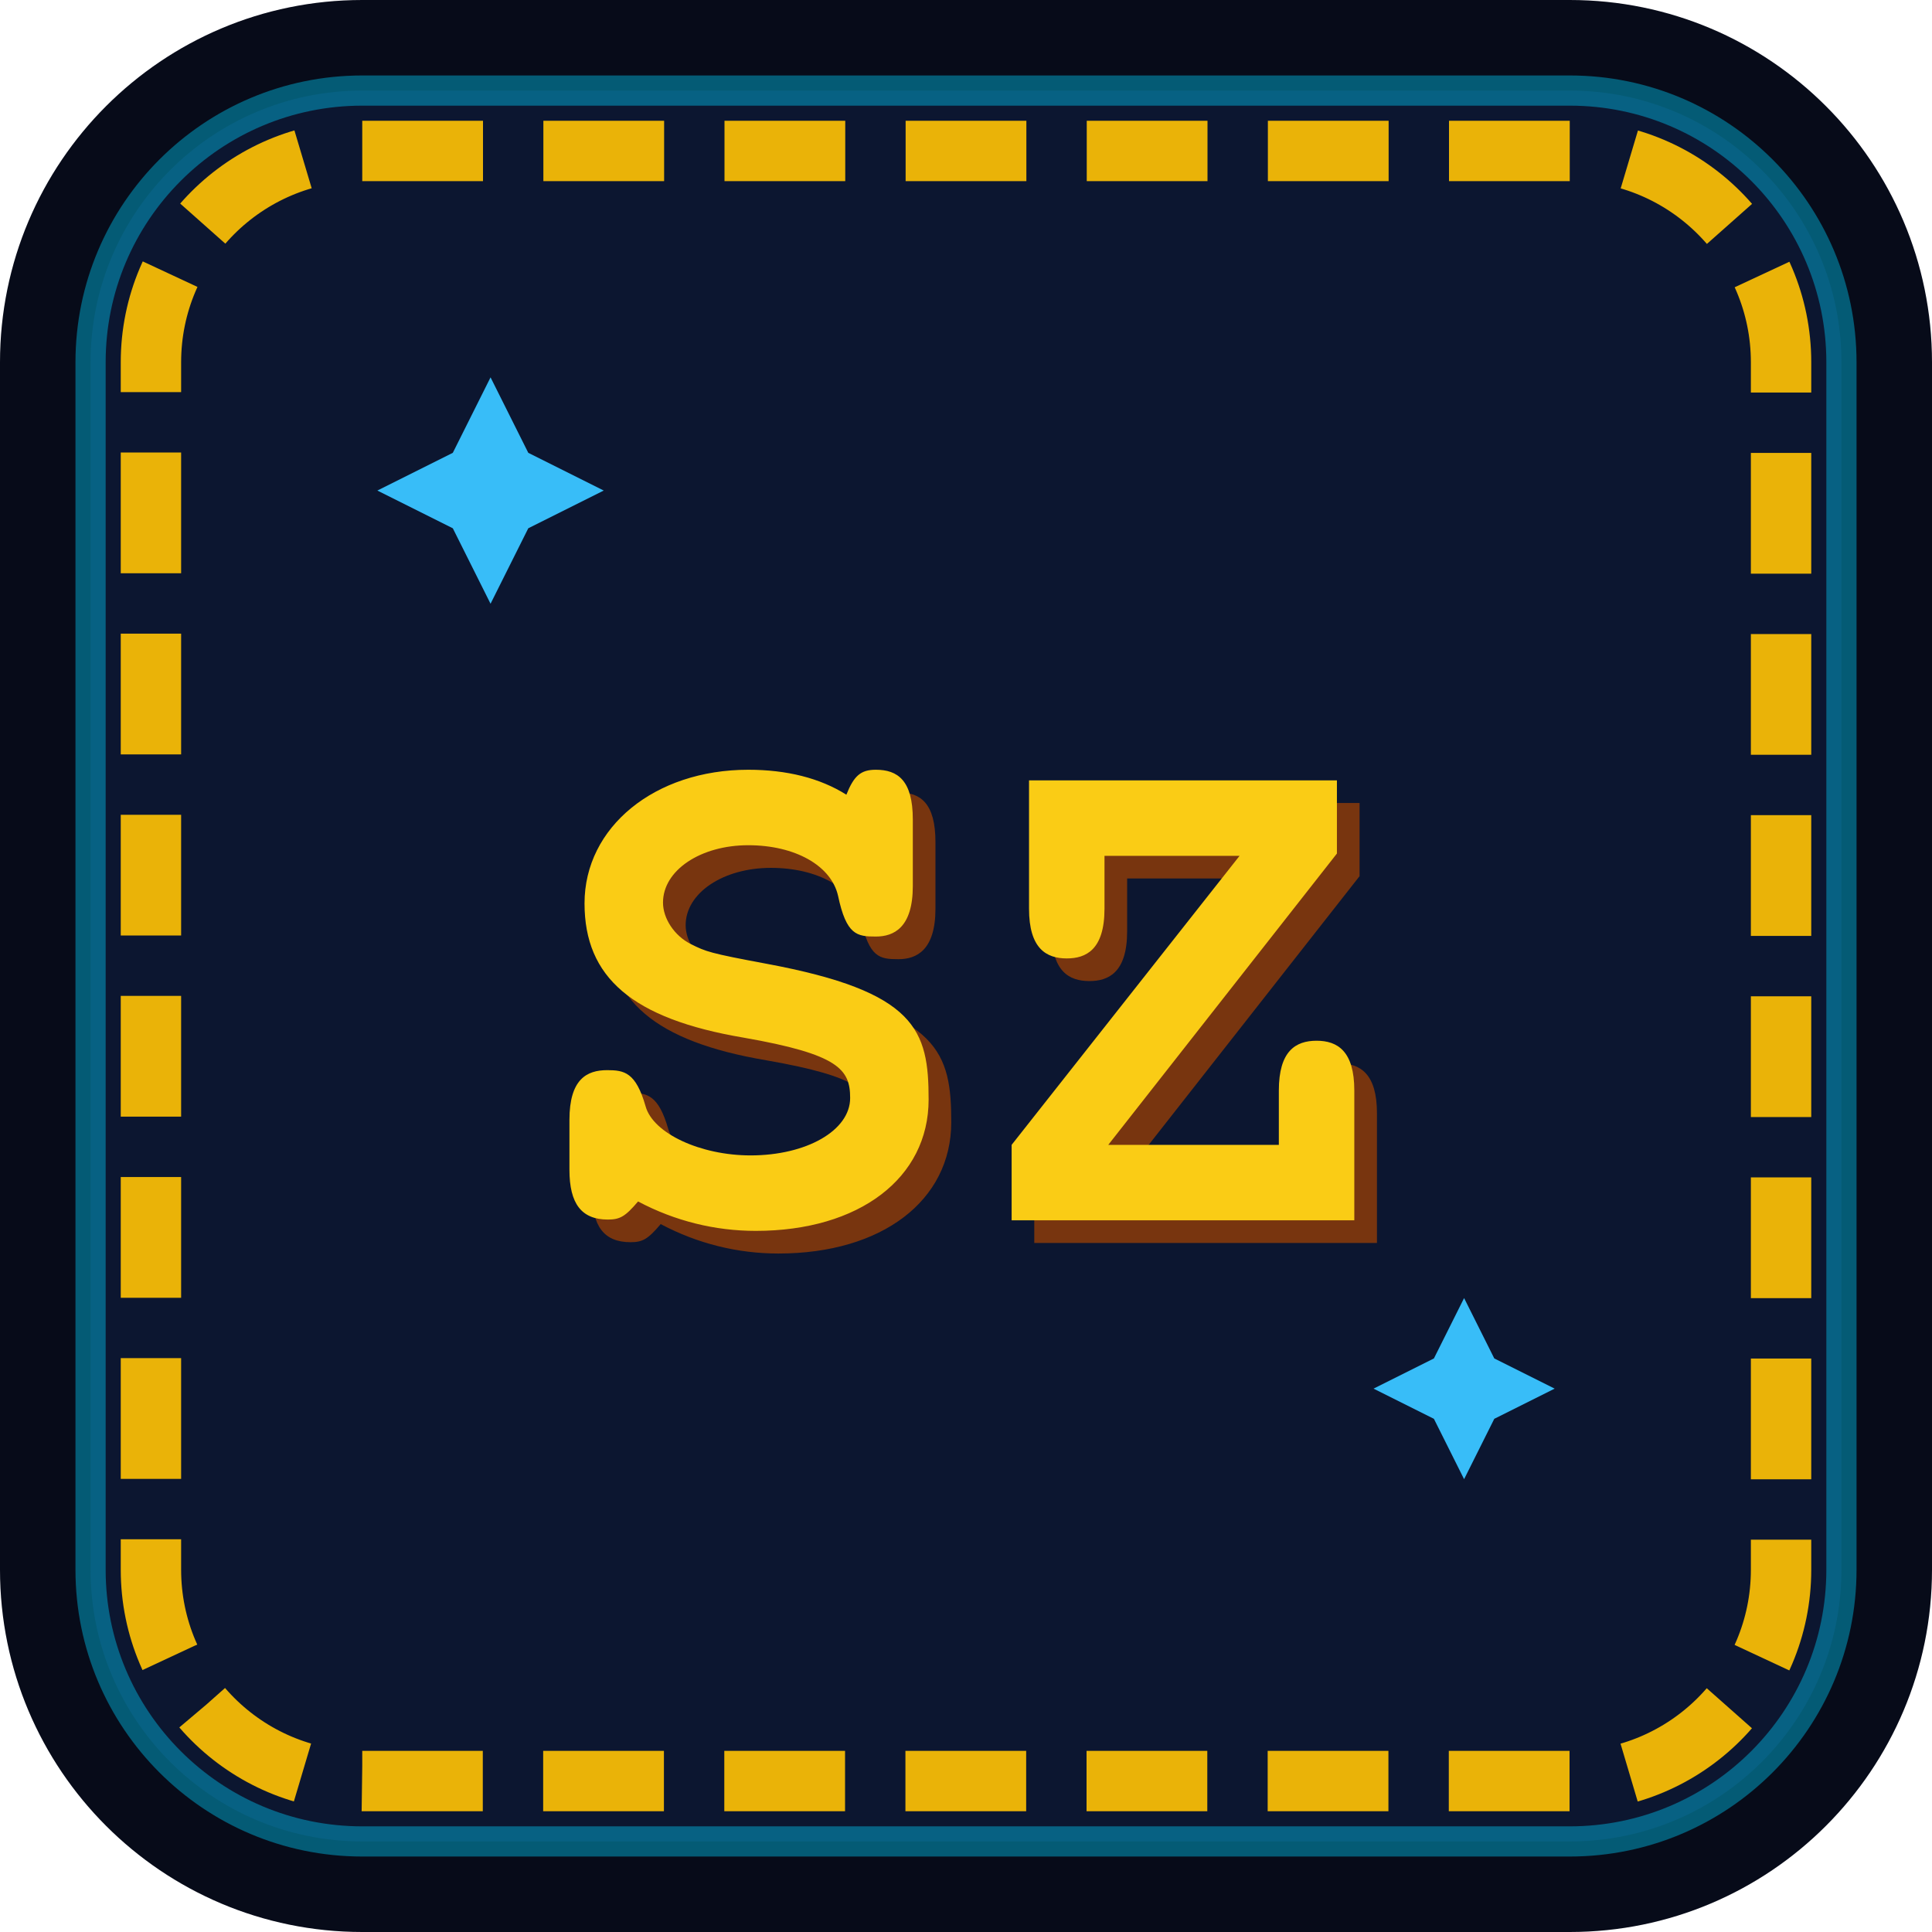
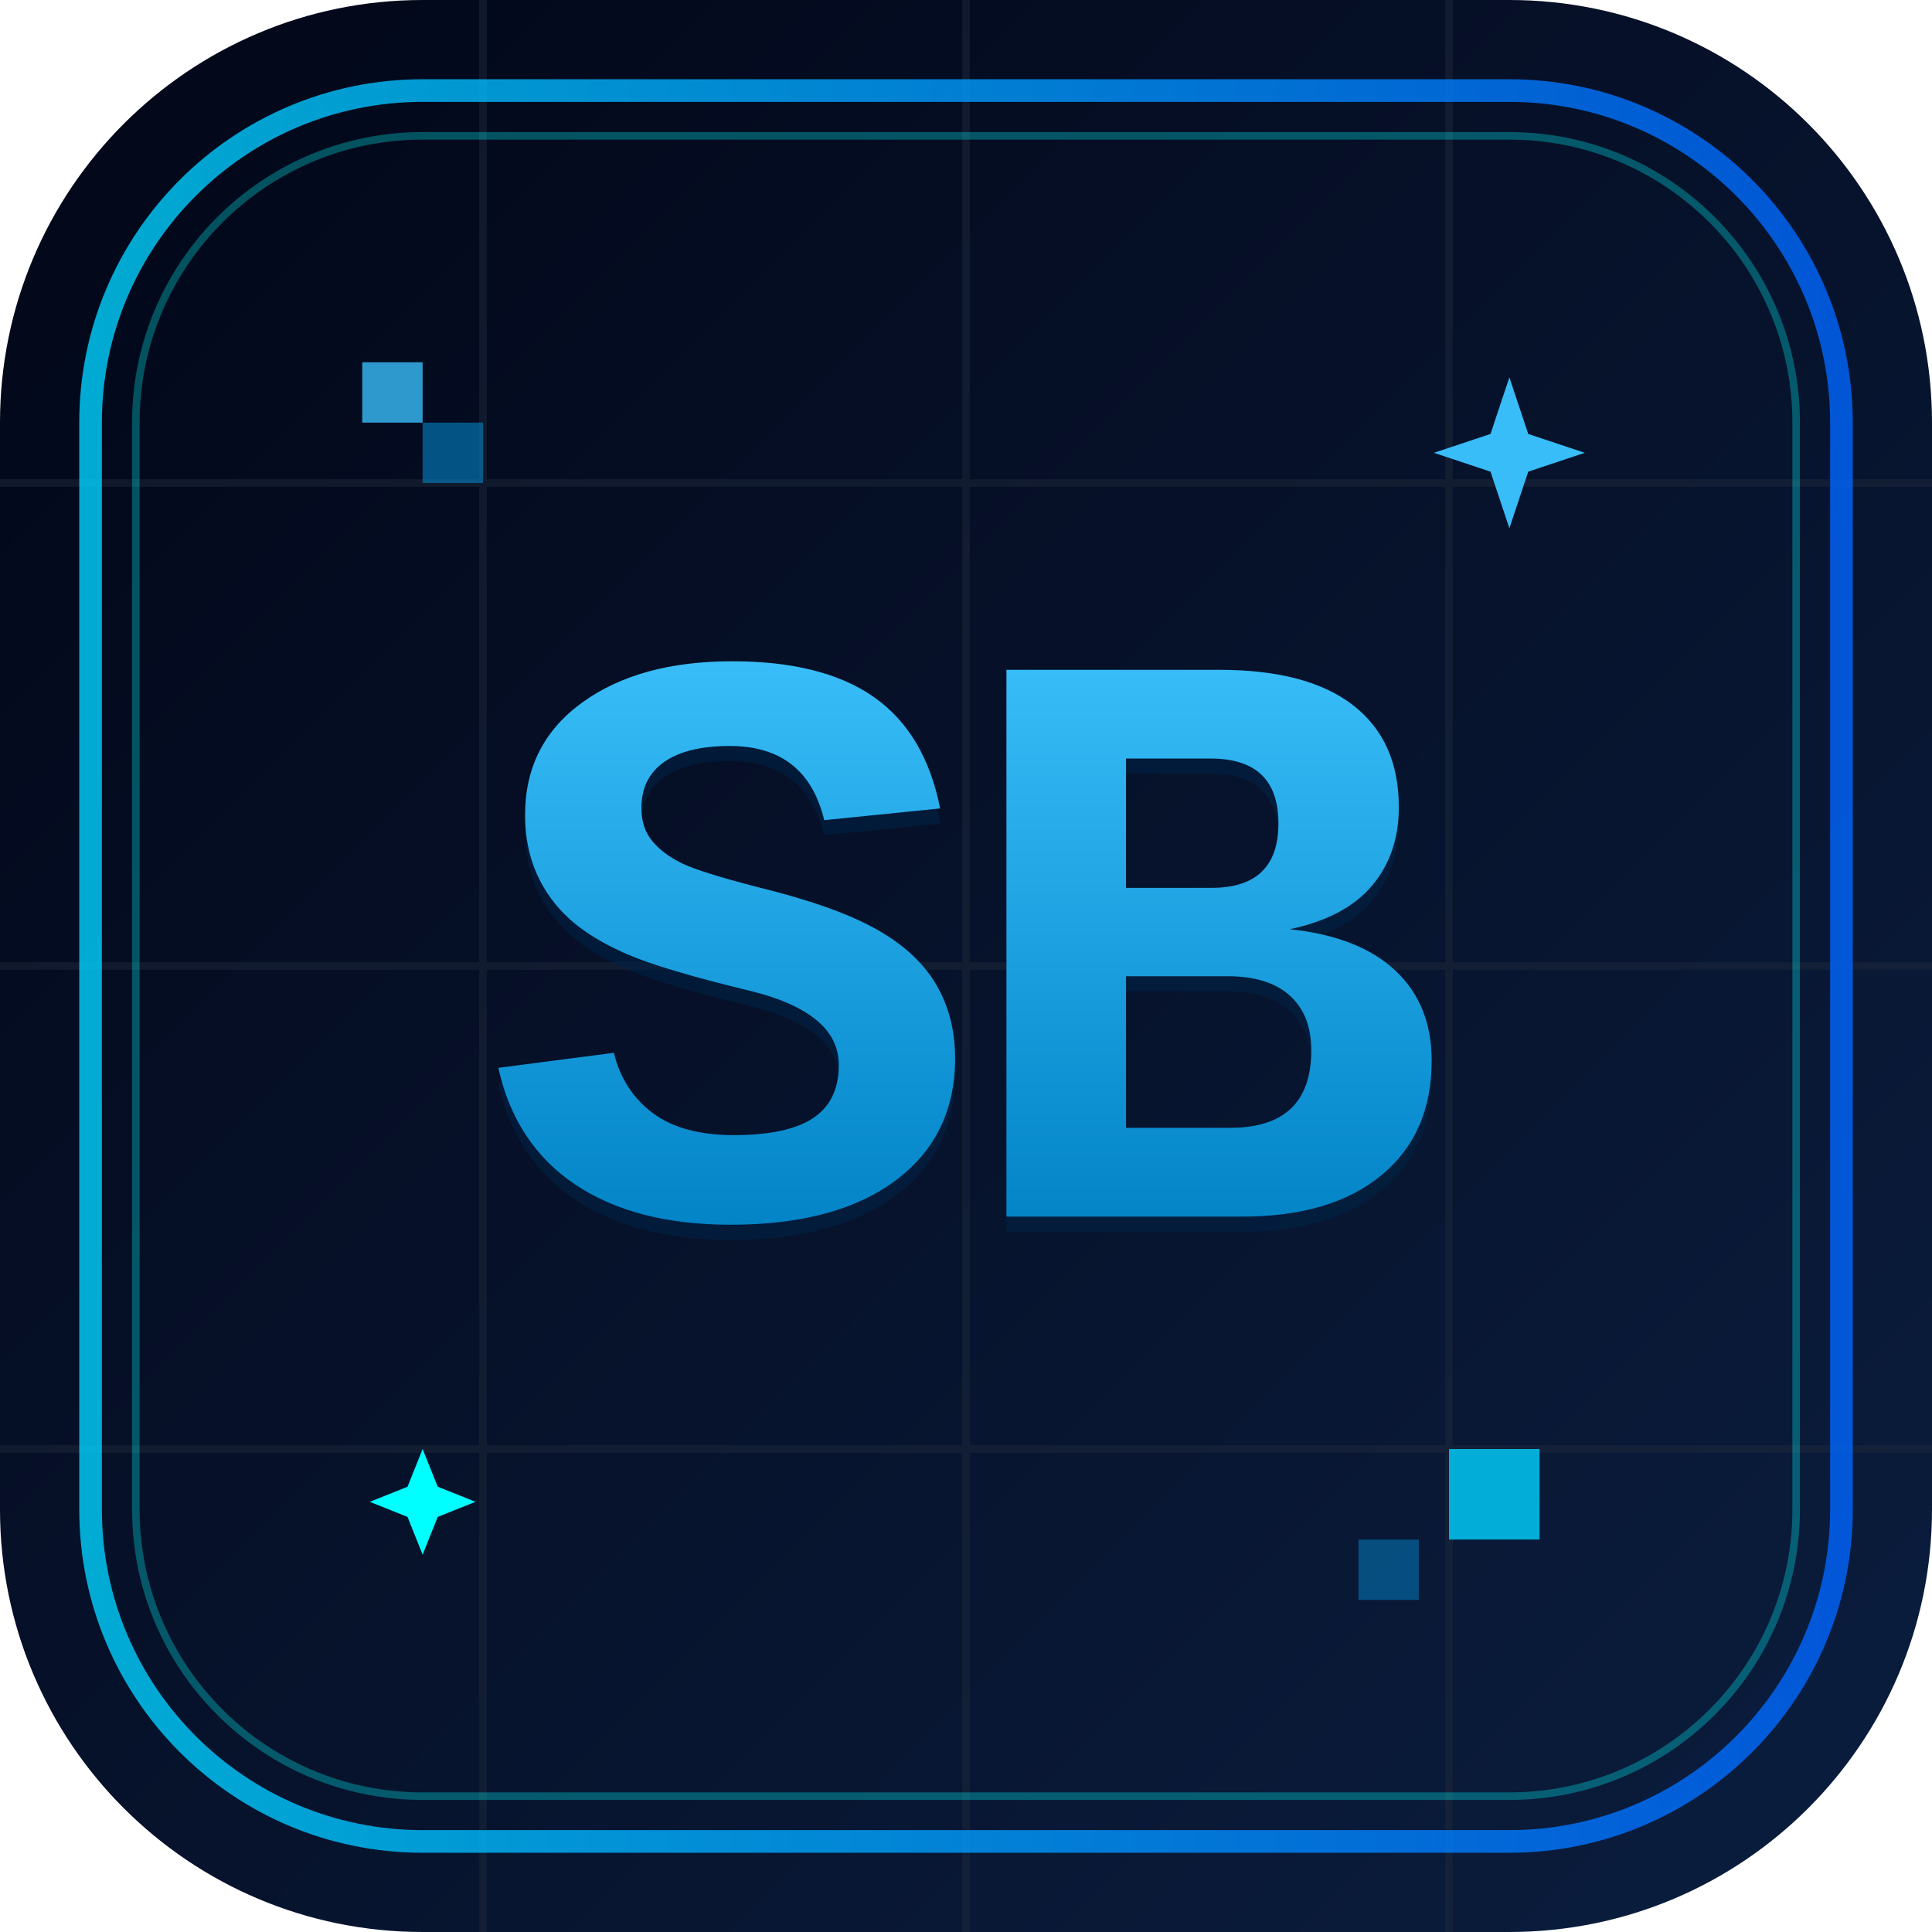
<svg xmlns="http://www.w3.org/2000/svg" viewBox="0 0 512 512" width="512" height="512">
-   <rect width="512" height="512" rx="96" fill="#070B19" />
-   <rect x="24" y="24" width="464" height="464" rx="72" fill="#0C1630" stroke="#00d2ff" stroke-width="8" stroke-opacity="0.4" />
-   <rect x="40" y="40" width="432" height="432" rx="56" fill="none" stroke="#eab308" stroke-width="16" stroke-dasharray="32 16" />
-   <g transform="translate(256, 266)">
-     <text x="6" y="6" font-family="monospace, Courier, sans-serif" font-size="200" font-weight="900" text-anchor="middle" dominant-baseline="middle" fill="#78350f" letter-spacing="-5">SZ</text>
-     <text x="0" y="0" font-family="monospace, Courier, sans-serif" font-size="200" font-weight="900" text-anchor="middle" dominant-baseline="middle" fill="#facc15" letter-spacing="-5">SZ</text>
+   <defs>
+     <linearGradient id="bgGrad" x1="0%" y1="0%" x2="100%" y2="100%">
+       <stop offset="0%" stop-color="#020617" />
+       <stop offset="100%" stop-color="#0b1e3f" />
+     </linearGradient>
+     <linearGradient id="textGrad" x1="0%" y1="0%" x2="0%" y2="100%">
+       <stop offset="0%" stop-color="#38bdf8" />
+       <stop offset="100%" stop-color="#0284c7" />
+     </linearGradient>
+     <linearGradient id="glowGrad" x1="0%" y1="0%" x2="100%" y2="0%">
+       <stop offset="0%" stop-color="#00d2ff" stop-opacity="0.8" />
+       <stop offset="100%" stop-color="#0066ff" stop-opacity="0.8" />
+     </linearGradient>
+   </defs>
+   <rect width="512" height="512" rx="112" fill="url(#bgGrad)" />
+   <path d="M 0,128 L 512,128 M 0,256 L 512,256 M 0,384 L 512,384 M 128,0 L 128,512 M 256,0 L 256,512 M 384,0 L 384,512" stroke="#1e293b" stroke-width="2" stroke-opacity="0.5" />
+   <rect x="24" y="24" width="464" height="464" rx="88" fill="none" stroke="url(#glowGrad)" stroke-width="6" />
+   <rect x="36" y="36" width="440" height="440" rx="76" fill="none" stroke="#00ffff" stroke-width="2" stroke-opacity="0.3" />
+   <g transform="translate(256, 260)">
+     <text x="0" y="4" font-family="'Courier New', Courier, monospace" font-size="220" font-weight="900" text-anchor="middle" dominant-baseline="middle" fill="#002244" letter-spacing="-8" opacity="0.6">SB</text>
+     <text x="0" y="0" font-family="'Courier New', Courier, monospace" font-size="220" font-weight="900" text-anchor="middle" dominant-baseline="middle" fill="url(#textGrad)" letter-spacing="-8">SB</text>
  </g>
-   <polygon points="120,120 130,100 140,120 160,130 140,140 130,160 120,140 100,130" fill="#38bdf8" />
-   <polygon points="380,360 388,344 396,360 412,368 396,376 388,392 380,376 364,368" fill="#38bdf8" />
+   <rect x="96" y="96" width="16" height="16" fill="#38bdf8" opacity="0.8" />
+   <rect x="112" y="112" width="16" height="16" fill="#0284c7" opacity="0.6" />
+   <rect x="384" y="384" width="24" height="24" fill="#00d2ff" opacity="0.8" />
+   <rect x="360" y="408" width="16" height="16" fill="#0284c7" opacity="0.5" />
+   <polygon points="400,100 405,115 420,120 405,125 400,140 395,125 380,120 395,115" fill="#38bdf8" />
+   <polygon points="112,384 116,394 126,398 116,402 112,412 108,402 98,398 108,394" fill="#00ffff" />
</svg>
